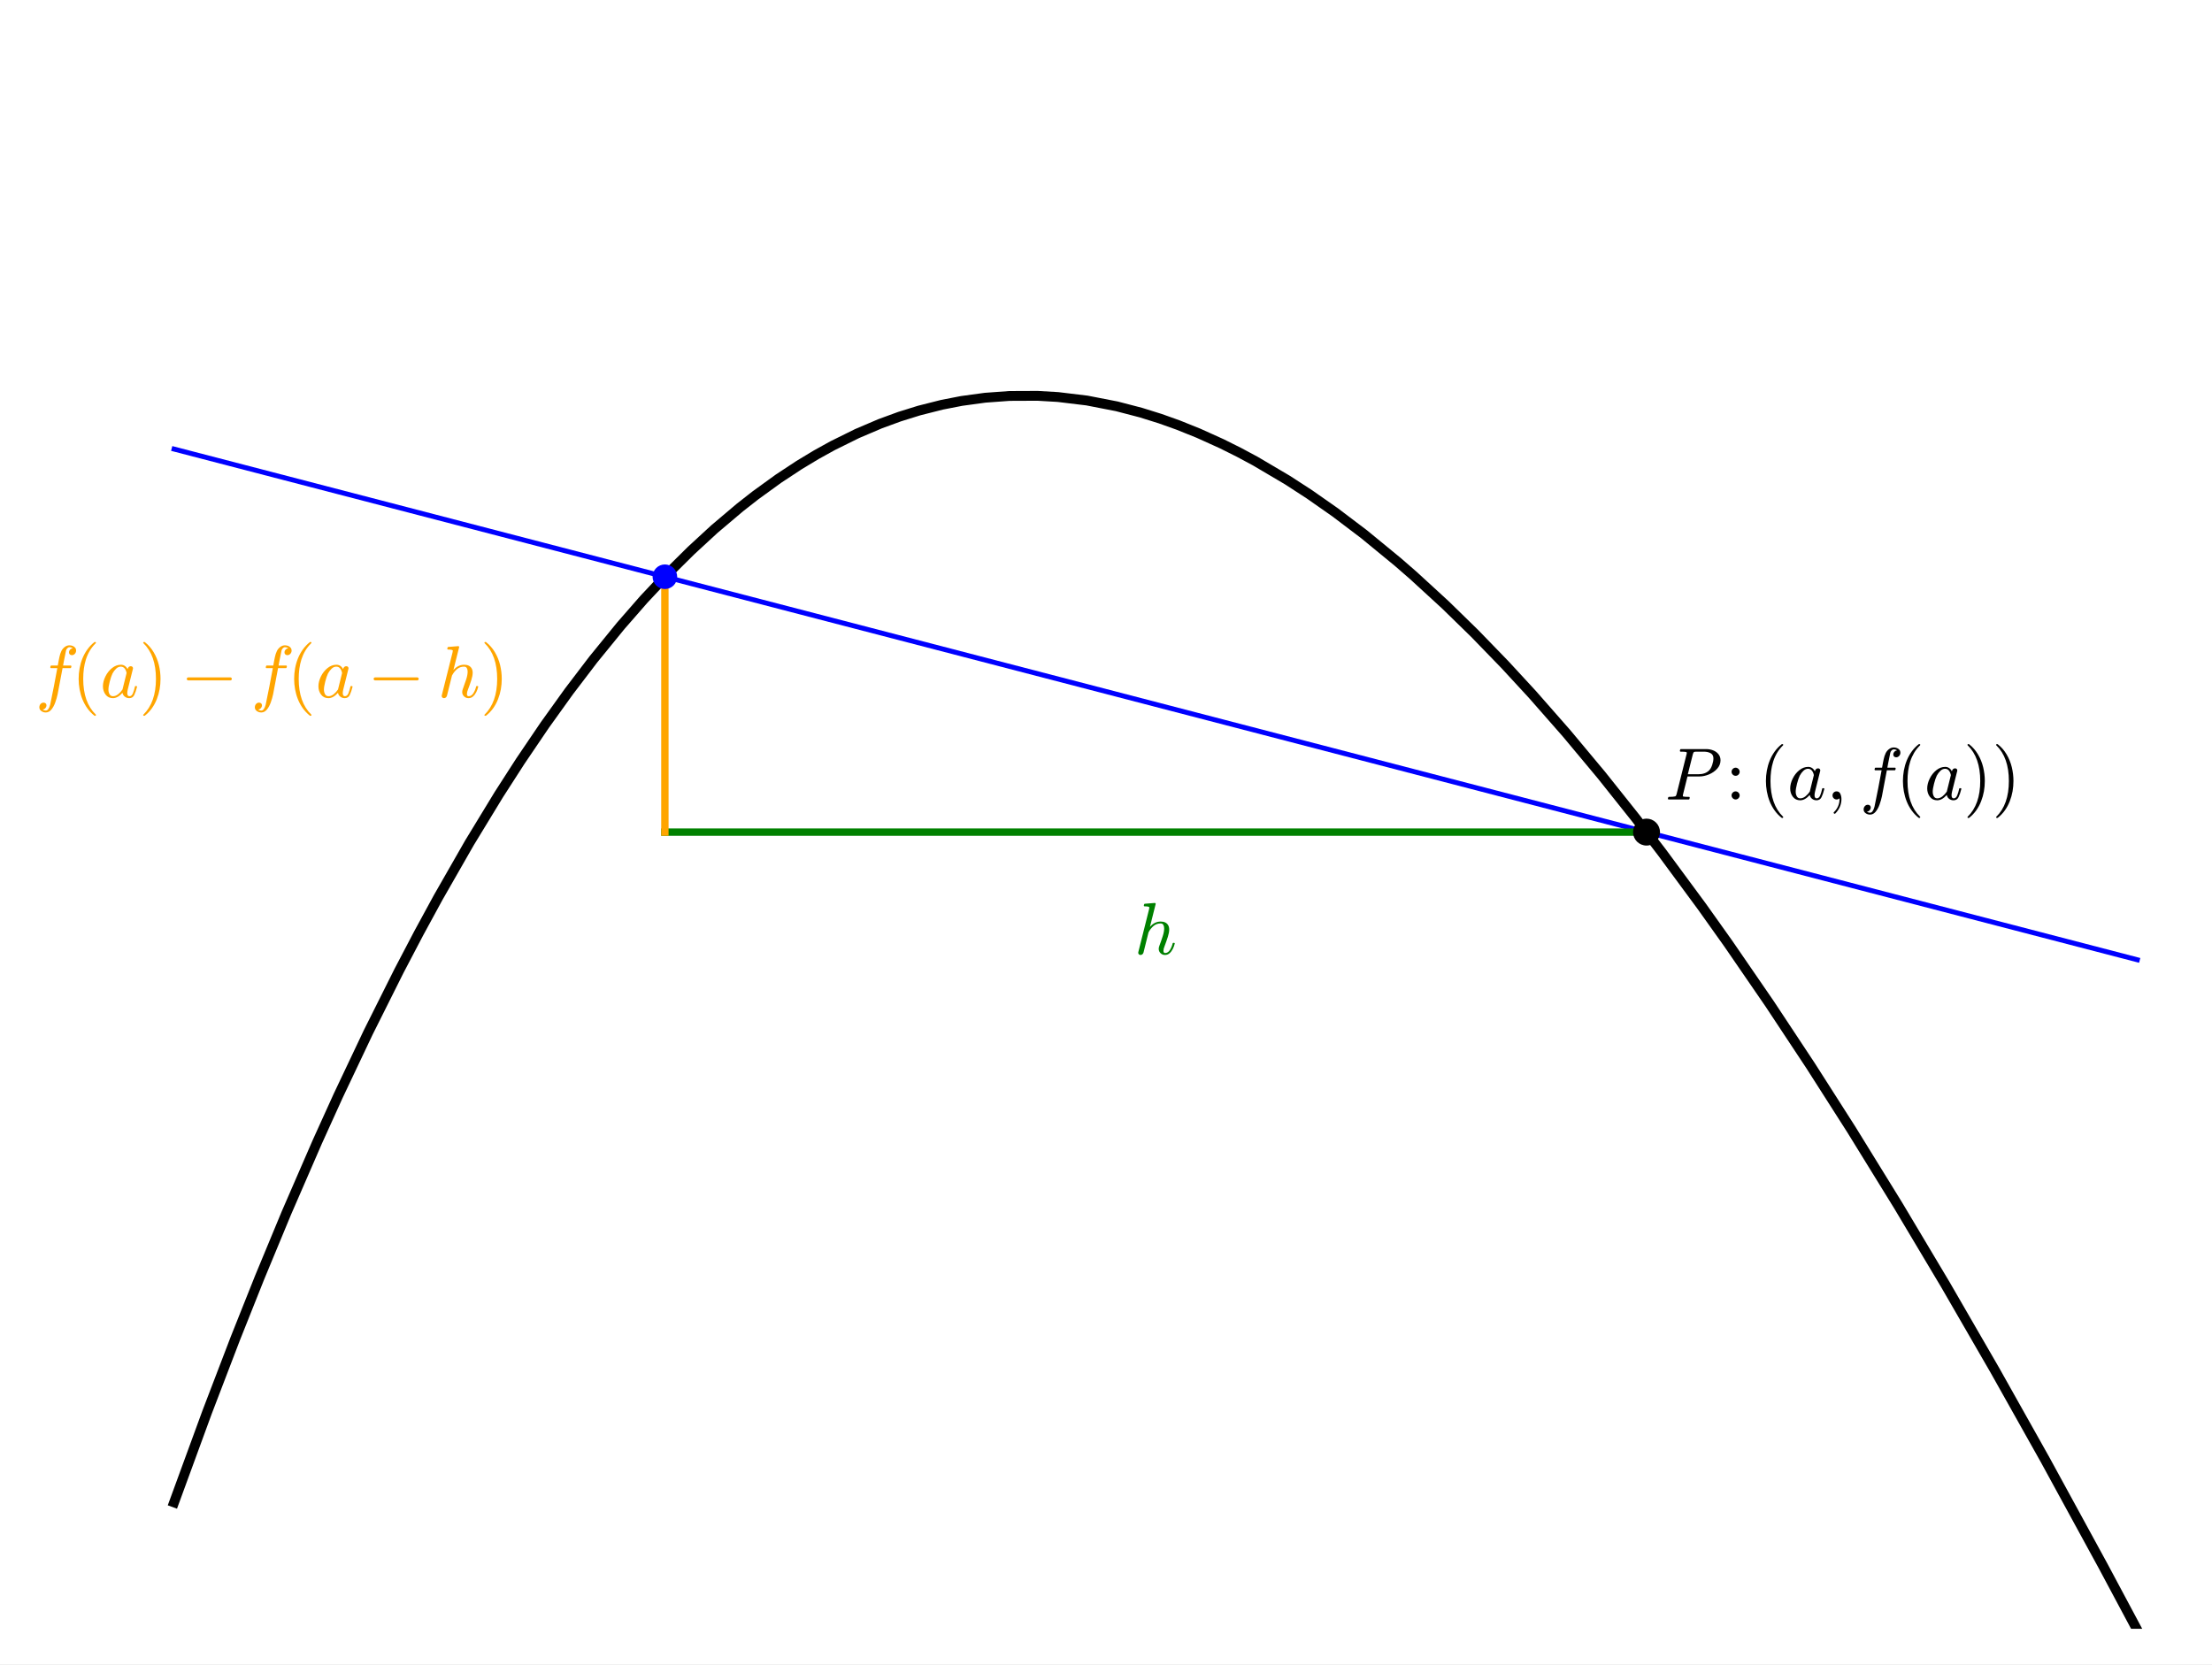
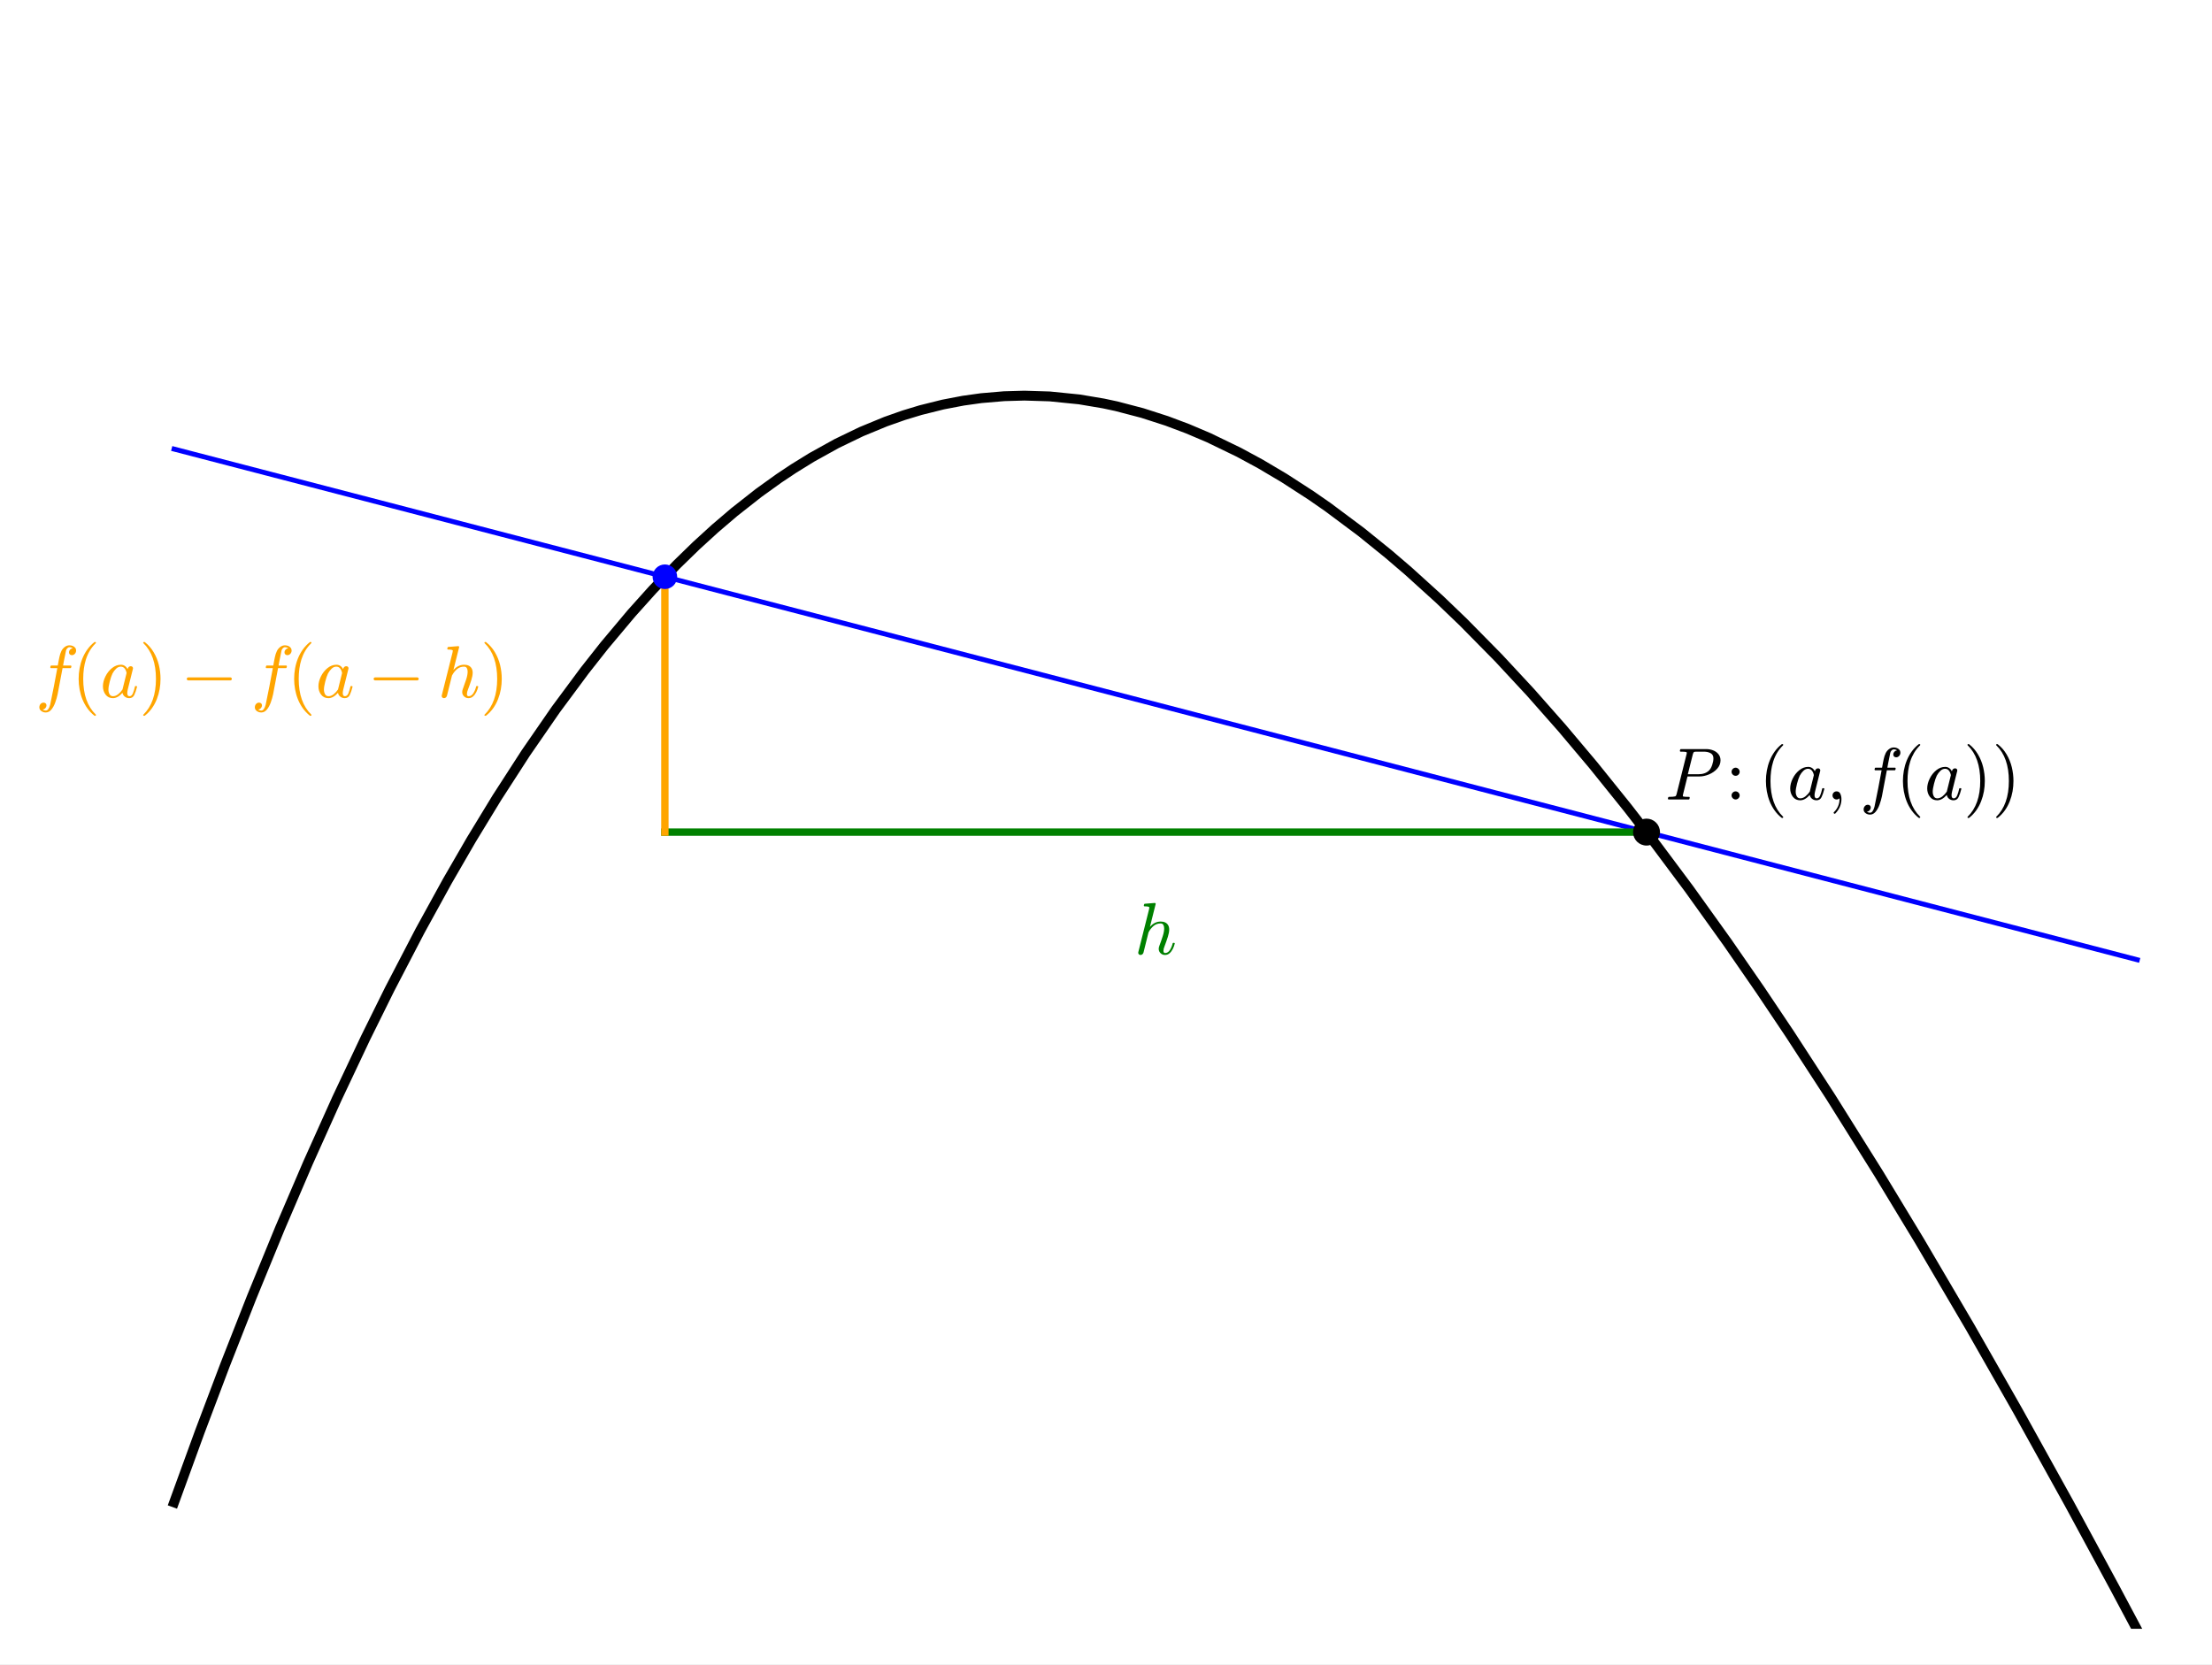
<svg xmlns="http://www.w3.org/2000/svg" xmlns:xlink="http://www.w3.org/1999/xlink" width="449.739pt" height="338.4pt" viewBox="0 0 449.739 338.4" version="1.1">
  <defs>
    <style type="text/css">*{stroke-linejoin: round; stroke-linecap: butt}</style>
  </defs>
  <g id="figure_1">
    <g id="patch_1">
      <path d="M 0 338.4  L 449.739 338.4  L 449.739 0  L 0 0  z " style="fill: #ffffff" />
    </g>
    <g id="axes_1">
      <g id="patch_2">
        <path d="M 27.409 331.2  L 442.539 331.2  L 442.539 7.2  L 27.409 7.2  z " style="fill: #ffffff" />
      </g>
      <g id="matplotlib.axis_1" />
      <g id="matplotlib.axis_2" />
      <g id="line2d_1">
-         <path d="M 35.392 305.498  L 42.096 287.185  L 47.844 272.176  L 52.765 259.828  L 58.238 246.63  L 64.525 232.157  L 68.773 222.791  L 74.871 209.923  L 81.135 197.399  L 85.158 189.724  L 89.091 182.496  L 95.448 171.385  L 101.425 161.57  L 105.795 154.78  L 110.776 147.429  L 115.684 140.59  L 120.635 134.091  L 126.21 127.249  L 130.892 121.887  L 136.419 116.002  L 140.553 111.913  L 145.251 107.586  L 150.451 103.188  L 153.596 100.727  L 158.297 97.321  L 162.446 94.587  L 165.935 92.482  L 169.299 90.618  L 174.263 88.164  L 178.976 86.155  L 182.897 84.72  L 186.864 83.484  L 191.535 82.302  L 195.521 81.526  L 200.301 80.874  L 205.25 80.513  L 210.973 80.489  L 215.095 80.73  L 220.995 81.443  L 227.067 82.624  L 231.976 83.903  L 235.921 85.138  L 239.555 86.437  L 243.671 88.093  L 248.385 90.225  L 251.907 91.982  L 255.21 93.754  L 261.751 97.613  L 266.221 100.514  L 271.461 104.182  L 277.33 108.627  L 284.198 114.267  L 287.361 117.021  L 293.853 122.975  L 299.829 128.807  L 305.956 135.127  L 311.564 141.207  L 318.49 149.094  L 325.637 157.657  L 332.575 166.37  L 337.934 173.361  L 346.014 184.319  L 351.379 191.86  L 359.785 204.092  L 368.142 216.73  L 376.438 229.726  L 385.932 245.121  L 395.527 261.211  L 405.588 278.621  L 415.8 296.814  L 427.553 318.35  L 434.556 331.46  L 434.556 331.46  " clip-path="url(#pf61ee47c5f)" style="fill: none; stroke: #000000; stroke-width: 2; stroke-linecap: square" />
+         <path d="M 35.392 305.498  L 40.618 291.147  L 45.753 277.562  L 51.188 263.733  L 56.905 249.791  L 62.625 236.454  L 68.483 223.42  L 74.306 211.087  L 79.212 201.169  L 85.4 189.273  L 90.946 179.182  L 95.826 170.745  L 101.006 162.24  L 106.901 153.112  L 113.005 144.274  L 118.898 136.326  L 122.887 131.267  L 128.387 124.713  L 132.699 119.91  L 137.61 114.797  L 141.58 110.938  L 145.384 107.468  L 149.282 104.141  L 154.265 100.222  L 158.391 97.257  L 161.384 95.263  L 165.054 92.997  L 170.123 90.186  L 175.126 87.773  L 180.081 85.729  L 183.75 84.436  L 187.165 83.399  L 191.751 82.255  L 195.844 81.473  L 199.509 80.961  L 204.144 80.566  L 208.279 80.448  L 213.43 80.607  L 219.451 81.215  L 224.37 82.044  L 226.981 82.604  L 232.268 83.988  L 237.234 85.59  L 241.458 87.179  L 245.759 89.006  L 251.899 91.978  L 256.266 94.345  L 261.08 97.196  L 266.524 100.719  L 269.962 103.104  L 276.748 108.17  L 282.33 112.686  L 286.326 116.109  L 292.68 121.869  L 297.512 126.507  L 304.671 133.774  L 311.186 140.789  L 317.557 148.007  L 323.947 155.594  L 330.93 164.269  L 336.251 171.141  L 343.384 180.698  L 351.208 191.618  L 357.926 201.345  L 363.934 210.308  L 372.215 223.057  L 382.001 238.682  L 390.253 252.304  L 400.582 269.892  L 410.24 286.846  L 420.723 305.759  L 429.925 322.767  L 434.556 331.46  L 434.556 331.46  " clip-path="url(#p04589ae76f)" style="fill: none; stroke: #000000; stroke-width: 2; stroke-linecap: square" />
      </g>
      <g id="line2d_2">
-         <path d="M 35.392 91.315  L 434.556 195.162  L 434.556 195.162  " clip-path="url(#pf61ee47c5f)" style="fill: none; stroke: #0000ff; stroke-linecap: square" />
+         <path d="M 35.392 91.315  L 434.556 195.162  L 434.556 195.162  " clip-path="url(#p04589ae76f)" style="fill: none; stroke: #0000ff; stroke-linecap: square" />
      </g>
      <g id="line2d_3">
-         <path d="M 334.765 169.2  L 135.183 169.2  " clip-path="url(#pf61ee47c5f)" style="fill: none; stroke: #008000; stroke-width: 1.5; stroke-linecap: square" />
+         <path d="M 334.765 169.2  L 135.183 169.2  " clip-path="url(#p04589ae76f)" style="fill: none; stroke: #008000; stroke-width: 1.5; stroke-linecap: square" />
      </g>
      <g id="line2d_4">
-         <path d="M 135.183 169.2  L 135.183 117.277  " clip-path="url(#pf61ee47c5f)" style="fill: none; stroke: #ffa500; stroke-width: 1.5; stroke-linecap: square" />
+         <path d="M 135.183 169.2  L 135.183 117.277  " clip-path="url(#p04589ae76f)" style="fill: none; stroke: #ffa500; stroke-width: 1.5; stroke-linecap: square" />
      </g>
      <g id="text_1">
        <g transform="translate(338.5313 162.5654) scale(0.15 -0.15)">
          <defs>
            <path id="Cmmi10-50" d="M 313 0  Q 250 0 250 84  Q 253 100 262 139  Q 272 178 289 201  Q 306 225 331 225  Q 722 225 878 269  Q 959 297 997 441  L 1875 3956  Q 1888 4019 1888 4044  Q 1888 4113 1813 4122  Q 1691 4147 1350 4147  Q 1288 4147 1288 4231  Q 1291 4247 1300 4286  Q 1309 4325 1326 4348  Q 1344 4372 1369 4372  L 3578 4372  Q 3881 4372 4165 4264  Q 4450 4156 4631 3934  Q 4813 3713 4813 3397  Q 4813 2991 4527 2672  Q 4241 2353 3814 2175  Q 3388 1997 2988 1997  L 1947 1997  L 1556 416  Q 1544 353 1544 325  Q 1544 300 1551 283  Q 1559 266 1573 261  Q 1588 256 1619 250  Q 1741 225 2081 225  Q 2144 225 2144 141  Q 2122 50 2109 25  Q 2097 0 2034 0  L 313 0  z M 1978 2188  L 2875 2188  Q 3497 2188 3822 2522  Q 3988 2688 4092 3000  Q 4197 3313 4197 3566  Q 4197 3881 3956 4014  Q 3716 4147 3359 4147  L 2747 4147  Q 2572 4147 2515 4117  Q 2459 4088 2413 3928  L 1978 2188  z " transform="scale(0.015625)" />
            <path id="Cmr10-3a" d="M 538 353  Q 538 497 644 600  Q 750 703 891 703  Q 978 703 1062 656  Q 1147 609 1194 525  Q 1241 441 1241 353  Q 1241 213 1137 106  Q 1034 0 891 0  Q 750 0 644 106  Q 538 213 538 353  z M 538 2406  Q 538 2497 584 2578  Q 631 2659 714 2709  Q 797 2759 891 2759  Q 981 2759 1064 2709  Q 1147 2659 1194 2578  Q 1241 2497 1241 2406  Q 1241 2263 1139 2158  Q 1038 2053 891 2053  Q 747 2053 642 2158  Q 538 2263 538 2406  z " transform="scale(0.015625)" />
            <path id="Cmr10-28" d="M 1984 -1588  Q 1628 -1306 1370 -942  Q 1113 -578 948 -165  Q 784 247 703 697  Q 622 1147 622 1600  Q 622 2059 703 2509  Q 784 2959 951 3375  Q 1119 3791 1378 4153  Q 1638 4516 1984 4788  Q 1984 4800 2016 4800  L 2075 4800  Q 2094 4800 2109 4783  Q 2125 4766 2125 4744  Q 2125 4716 2113 4703  Q 1800 4397 1592 4047  Q 1384 3697 1257 3301  Q 1131 2906 1075 2482  Q 1019 2059 1019 1600  Q 1019 -434 2106 -1491  Q 2125 -1509 2125 -1544  Q 2125 -1559 2108 -1579  Q 2091 -1600 2075 -1600  L 2016 -1600  Q 1984 -1600 1984 -1588  z " transform="scale(0.015625)" />
            <path id="Cmmi10-61" d="M 1113 -72  Q 709 -72 476 233  Q 244 538 244 953  Q 244 1363 456 1803  Q 669 2244 1030 2536  Q 1391 2828 1806 2828  Q 1997 2828 2147 2725  Q 2297 2622 2381 2444  Q 2453 2700 2663 2700  Q 2744 2700 2798 2651  Q 2853 2603 2853 2522  Q 2853 2503 2851 2493  Q 2850 2484 2847 2472  L 2400 684  Q 2356 494 2356 372  Q 2356 97 2541 97  Q 2741 97 2845 351  Q 2950 606 3022 941  Q 3034 978 3072 978  L 3150 978  Q 3175 978 3190 956  Q 3206 934 3206 916  Q 3094 469 2961 198  Q 2828 -72 2528 -72  Q 2313 -72 2147 54  Q 1981 181 1941 391  Q 1528 -72 1113 -72  z M 1119 97  Q 1350 97 1567 270  Q 1784 444 1941 678  Q 1947 684 1947 697  L 2291 2088  L 2297 2106  Q 2259 2334 2132 2498  Q 2006 2663 1791 2663  Q 1575 2663 1389 2486  Q 1203 2309 1075 2069  Q 950 1813 836 1366  Q 722 919 722 672  Q 722 450 817 273  Q 913 97 1119 97  z " transform="scale(0.015625)" />
            <path id="Cmmi10-3b" d="M 634 -1153  Q 634 -1125 659 -1100  Q 891 -878 1019 -587  Q 1147 -297 1147 25  L 1147 103  Q 1044 0 891 0  Q 744 0 641 103  Q 538 206 538 353  Q 538 503 641 603  Q 744 703 891 703  Q 1119 703 1216 492  Q 1313 281 1313 25  Q 1313 -331 1170 -651  Q 1028 -972 769 -1228  Q 744 -1241 728 -1241  Q 697 -1241 665 -1212  Q 634 -1184 634 -1153  z " transform="scale(0.015625)" />
            <path id="Cmmi10-66" d="M 622 -1056  Q 741 -1147 909 -1147  Q 1138 -1147 1281 -641  Q 1341 -397 1606 966  L 1900 2534  L 1350 2534  Q 1288 2534 1288 2619  Q 1313 2759 1369 2759  L 1941 2759  L 2016 3175  Q 2053 3369 2084 3508  Q 2116 3647 2152 3765  Q 2188 3884 2259 4031  Q 2369 4241 2555 4377  Q 2741 4513 2956 4513  Q 3097 4513 3230 4461  Q 3363 4409 3447 4306  Q 3531 4203 3531 4063  Q 3531 3900 3423 3779  Q 3316 3659 3163 3659  Q 3059 3659 2986 3723  Q 2913 3788 2913 3891  Q 2913 4031 3008 4136  Q 3103 4241 3244 4256  Q 3125 4347 2950 4347  Q 2853 4347 2767 4256  Q 2681 4166 2656 4063  Q 2616 3900 2478 3181  L 2400 2759  L 3059 2759  Q 3122 2759 3122 2675  Q 3119 2659 3109 2620  Q 3100 2581 3083 2557  Q 3066 2534 3041 2534  L 2356 2534  L 2059 972  Q 2003 631 1929 279  Q 1856 -72 1723 -442  Q 1591 -813 1384 -1063  Q 1178 -1313 897 -1313  Q 681 -1313 511 -1189  Q 341 -1066 341 -863  Q 341 -700 445 -579  Q 550 -459 709 -459  Q 816 -459 887 -523  Q 959 -588 959 -691  Q 959 -828 857 -942  Q 756 -1056 622 -1056  z " transform="scale(0.015625)" />
            <path id="Cmr10-29" d="M 416 -1600  Q 359 -1600 359 -1544  Q 359 -1516 372 -1503  Q 1466 -434 1466 1600  Q 1466 3634 384 4691  Q 359 4706 359 4744  Q 359 4766 376 4783  Q 394 4800 416 4800  L 475 4800  Q 494 4800 506 4788  Q 966 4425 1272 3906  Q 1578 3388 1720 2800  Q 1863 2213 1863 1600  Q 1863 1147 1786 708  Q 1709 269 1542 -157  Q 1375 -584 1119 -945  Q 863 -1306 506 -1588  Q 494 -1600 475 -1600  L 416 -1600  z " transform="scale(0.015625)" />
          </defs>
          <use xlink:href="#Cmmi10-50" />
          <use xlink:href="#Cmr10-3a" transform="translate(81.76758 0)" />
          <use xlink:href="#Cmr10-28" transform="translate(127.0117 0)" />
          <use xlink:href="#Cmmi10-61" transform="translate(165.8301 0)" />
          <use xlink:href="#Cmmi10-3b" transform="translate(218.6133 0)" />
          <use xlink:href="#Cmmi10-66" transform="translate(263.8574 0)" />
          <use xlink:href="#Cmr10-28" transform="translate(312.7344 0)" />
          <use xlink:href="#Cmmi10-61" transform="translate(351.5527 0)" />
          <use xlink:href="#Cmr10-29" transform="translate(404.3359 0)" />
          <use xlink:href="#Cmr10-29" transform="translate(443.1543 0)" />
        </g>
      </g>
      <g id="text_2">
        <g style="fill: #008000" transform="translate(230.6239 194.1083) scale(0.15 -0.15)">
          <defs>
            <path id="Cmmi10-68" d="M 341 116  Q 341 153 347 172  L 1275 3872  Q 1300 3981 1306 4044  Q 1306 4147 891 4147  Q 825 4147 825 4231  Q 828 4247 839 4287  Q 850 4328 867 4350  Q 884 4372 916 4372  L 1778 4441  L 1797 4441  Q 1797 4434 1819 4423  Q 1841 4413 1844 4409  Q 1856 4378 1856 4359  L 1356 2363  Q 1750 2828 2291 2828  Q 2516 2828 2680 2750  Q 2844 2672 2936 2514  Q 3028 2356 3028 2138  Q 3028 1875 2911 1503  Q 2794 1131 2619 672  Q 2528 463 2528 288  Q 2528 97 2675 97  Q 2925 97 3092 364  Q 3259 631 3328 941  Q 3341 978 3378 978  L 3456 978  Q 3481 978 3497 961  Q 3513 944 3513 922  Q 3513 916 3506 903  Q 3450 672 3339 448  Q 3228 225 3059 76  Q 2891 -72 2663 -72  Q 2438 -72 2278 83  Q 2119 238 2119 459  Q 2119 578 2169 709  Q 2350 1191 2470 1569  Q 2591 1947 2591 2234  Q 2591 2419 2519 2541  Q 2447 2663 2278 2663  Q 1934 2663 1678 2452  Q 1422 2241 1234 1894  L 800 147  Q 775 50 703 -11  Q 631 -72 538 -72  Q 456 -72 398 -17  Q 341 38 341 116  z " transform="scale(0.015625)" />
          </defs>
          <use xlink:href="#Cmmi10-68" transform="translate(0 0.609375)" />
        </g>
      </g>
      <g id="text_3">
        <g style="fill: #ffa500" transform="translate(7.2 141.7962) scale(0.15 -0.15)">
          <defs>
            <path id="Cmsy10-a1" d="M 653 1472  Q 600 1472 565 1512  Q 531 1553 531 1600  Q 531 1647 565 1687  Q 600 1728 653 1728  L 4325 1728  Q 4375 1728 4408 1687  Q 4441 1647 4441 1600  Q 4441 1553 4408 1512  Q 4375 1472 4325 1472  L 653 1472  z " transform="scale(0.015625)" />
          </defs>
          <use xlink:href="#Cmmi10-66" />
          <use xlink:href="#Cmr10-28" transform="translate(48.87695 0)" />
          <use xlink:href="#Cmmi10-61" transform="translate(87.69531 0)" />
          <use xlink:href="#Cmr10-29" transform="translate(140.4785 0)" />
          <use xlink:href="#Cmsy10-a1" transform="translate(196.8555 0)" />
          <use xlink:href="#Cmmi10-66" transform="translate(292.0996 0)" />
          <use xlink:href="#Cmr10-28" transform="translate(340.9766 0)" />
          <use xlink:href="#Cmmi10-61" transform="translate(379.7949 0)" />
          <use xlink:href="#Cmsy10-a1" transform="translate(450.1367 0)" />
          <use xlink:href="#Cmmi10-68" transform="translate(545.3809 0)" />
          <use xlink:href="#Cmr10-29" transform="translate(602.998 0)" />
        </g>
      </g>
      <g id="PathCollection_1">
-         <path d="M 334.765 171.939  C 335.491 171.939 336.188 171.65 336.701 171.136  C 337.215 170.623 337.503 169.926 337.503 169.2  C 337.503 168.474 337.215 167.777 336.701 167.264  C 336.188 166.75 335.491 166.461 334.765 166.461  C 334.039 166.461 333.342 166.75 332.828 167.264  C 332.315 167.777 332.026 168.474 332.026 169.2  C 332.026 169.926 332.315 170.623 332.828 171.136  C 333.342 171.65 334.039 171.939 334.765 171.939  z " clip-path="url(#pf61ee47c5f)" />
+         <path d="M 334.765 171.939  C 335.491 171.939 336.188 171.65 336.701 171.136  C 337.215 170.623 337.503 169.926 337.503 169.2  C 337.503 168.474 337.215 167.777 336.701 167.264  C 336.188 166.75 335.491 166.461 334.765 166.461  C 334.039 166.461 333.342 166.75 332.828 167.264  C 332.315 167.777 332.026 168.474 332.026 169.2  C 332.026 169.926 332.315 170.623 332.828 171.136  C 333.342 171.65 334.039 171.939 334.765 171.939  z " clip-path="url(#p04589ae76f)" />
      </g>
      <g id="PathCollection_2">
-         <path d="M 135.183 119.777  C 135.846 119.777 136.482 119.514 136.951 119.045  C 137.419 118.576 137.683 117.94 137.683 117.277  C 137.683 116.614 137.419 115.978 136.951 115.509  C 136.482 115.04 135.846 114.777 135.183 114.777  C 134.52 114.777 133.884 115.04 133.415 115.509  C 132.946 115.978 132.683 116.614 132.683 117.277  C 132.683 117.94 132.946 118.576 133.415 119.045  C 133.884 119.514 134.52 119.777 135.183 119.777  z " clip-path="url(#pf61ee47c5f)" style="fill: #0000ff" />
+         <path d="M 135.183 119.777  C 135.846 119.777 136.482 119.514 136.951 119.045  C 137.419 118.576 137.683 117.94 137.683 117.277  C 137.683 116.614 137.419 115.978 136.951 115.509  C 136.482 115.04 135.846 114.777 135.183 114.777  C 134.52 114.777 133.884 115.04 133.415 115.509  C 132.946 115.978 132.683 116.614 132.683 117.277  C 132.683 117.94 132.946 118.576 133.415 119.045  C 133.884 119.514 134.52 119.777 135.183 119.777  z " clip-path="url(#p04589ae76f)" style="fill: #0000ff" />
      </g>
    </g>
  </g>
  <defs>
-     <clipPath id="pf61ee47c5f">
+     <clipPath id="p04589ae76f">
      <rect x="27.409" y="7.2" width="415.131" height="324" />
    </clipPath>
  </defs>
</svg>
